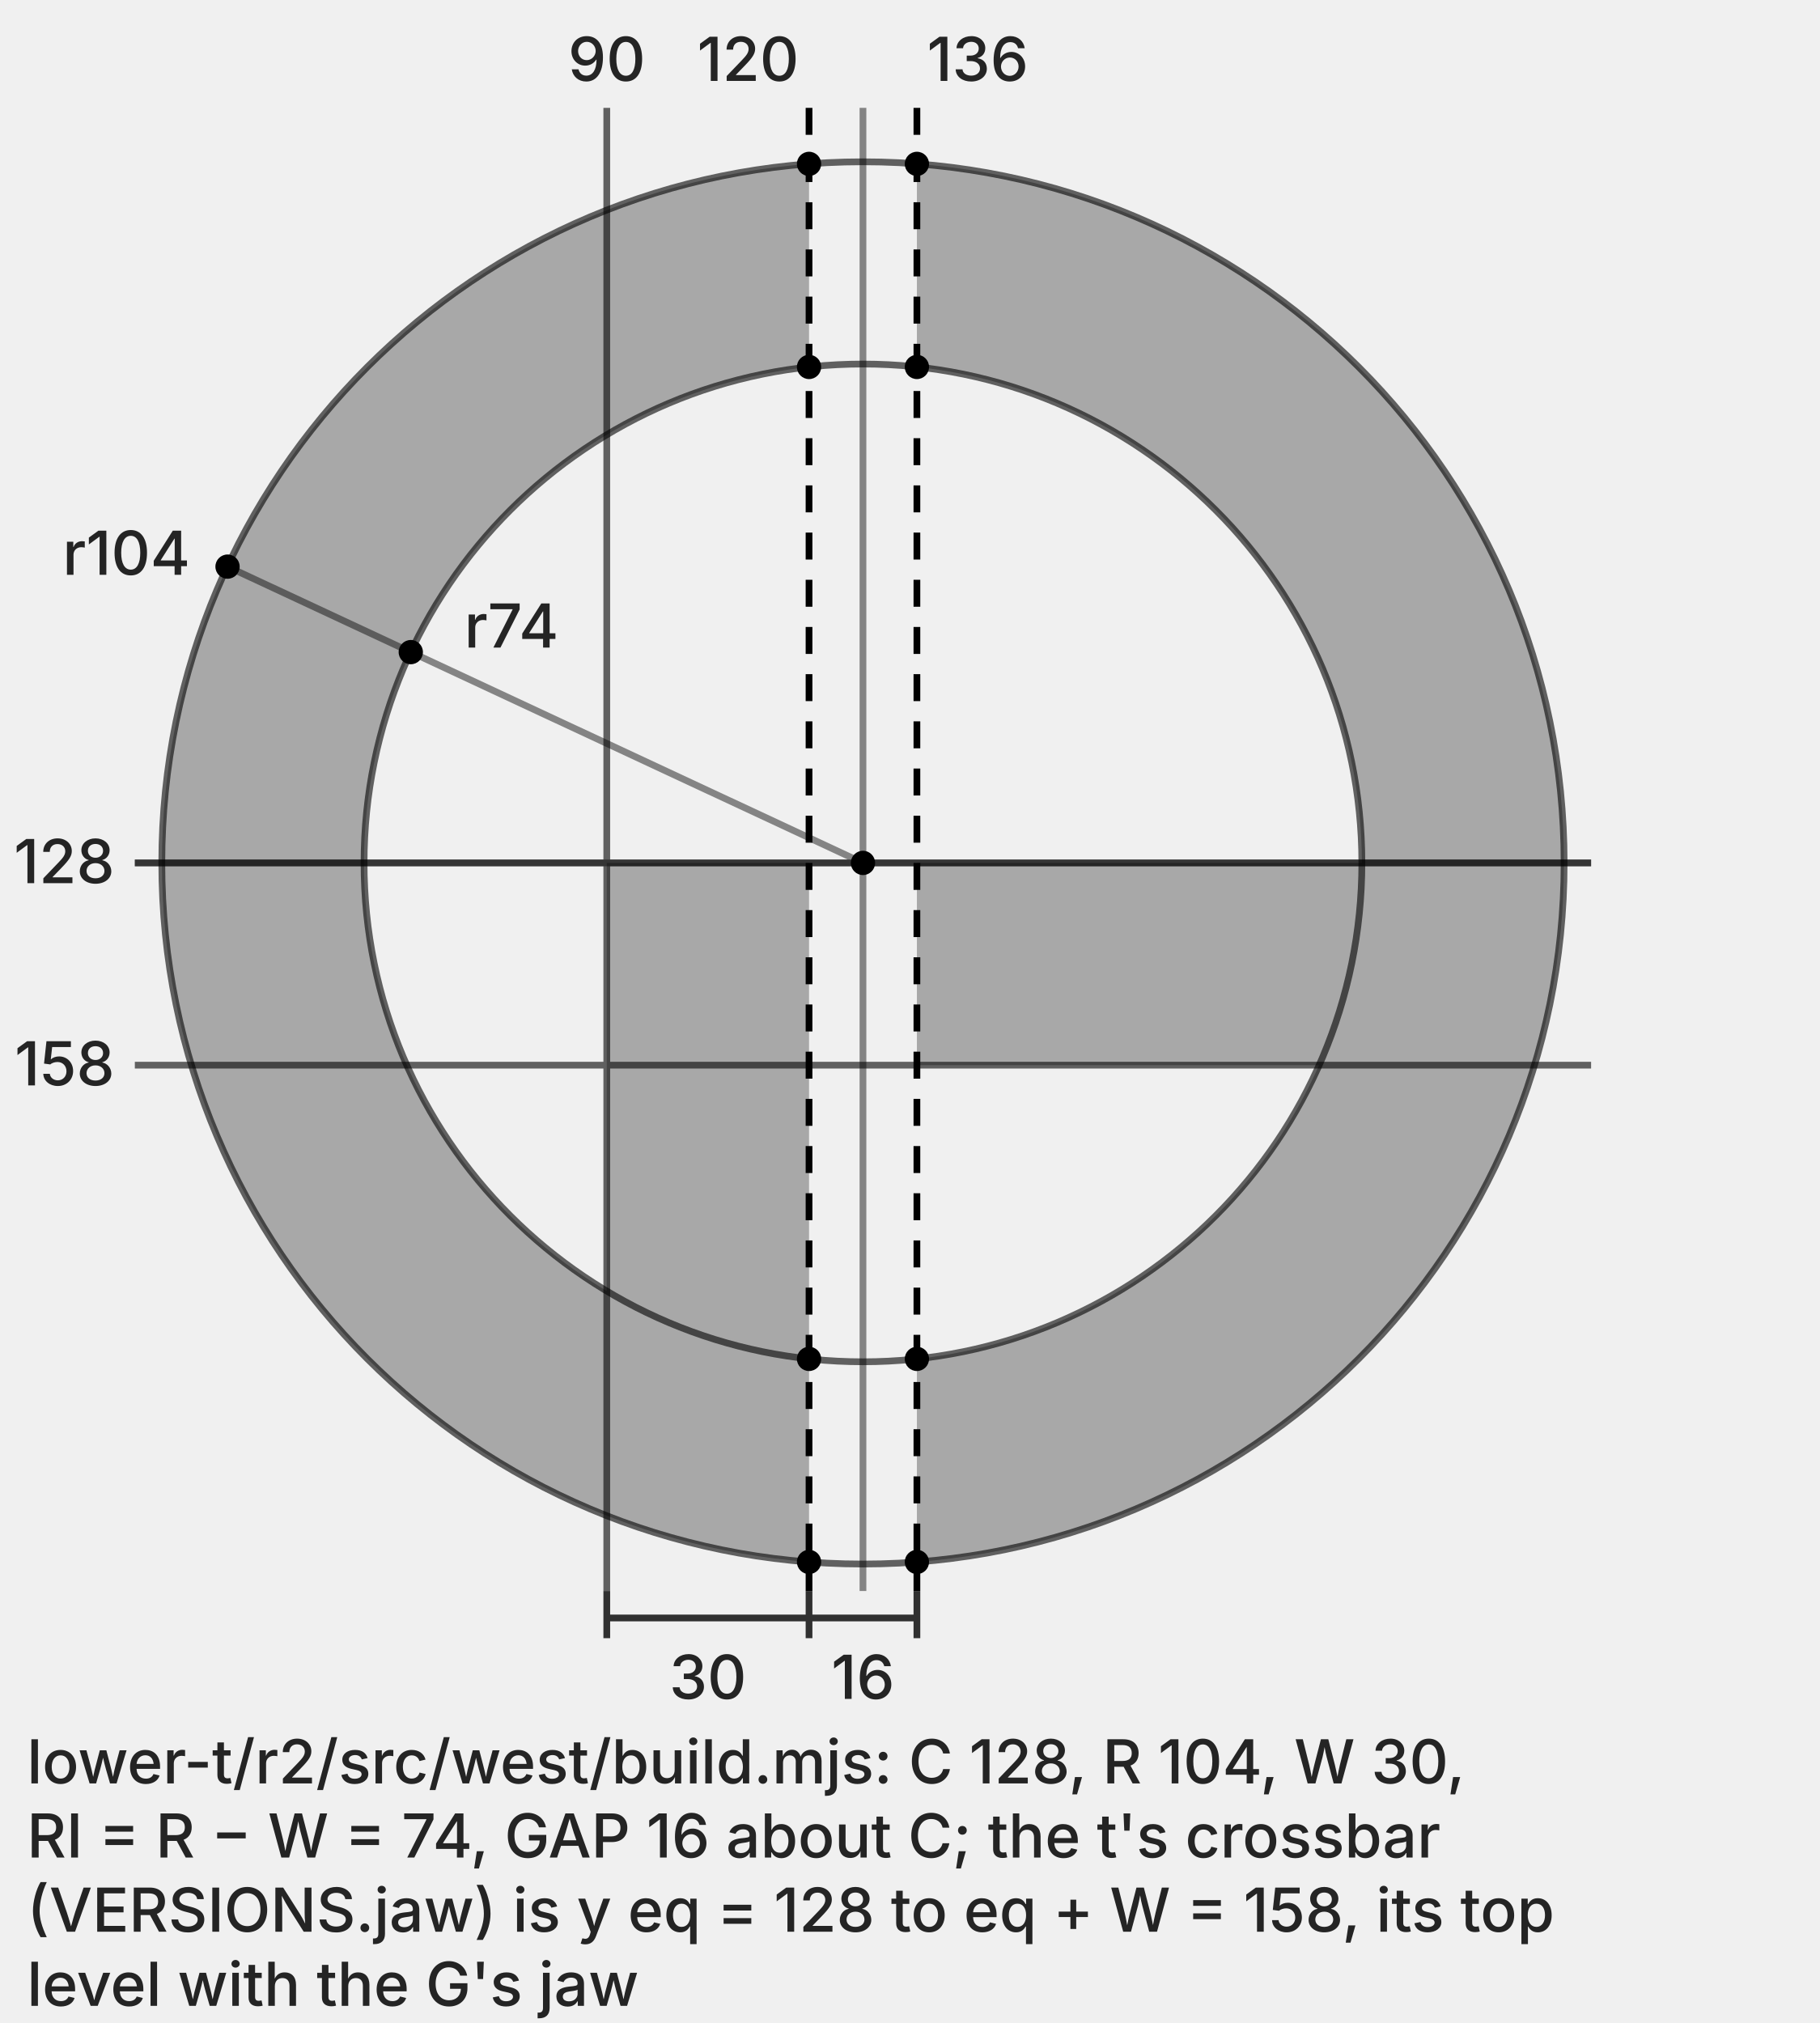
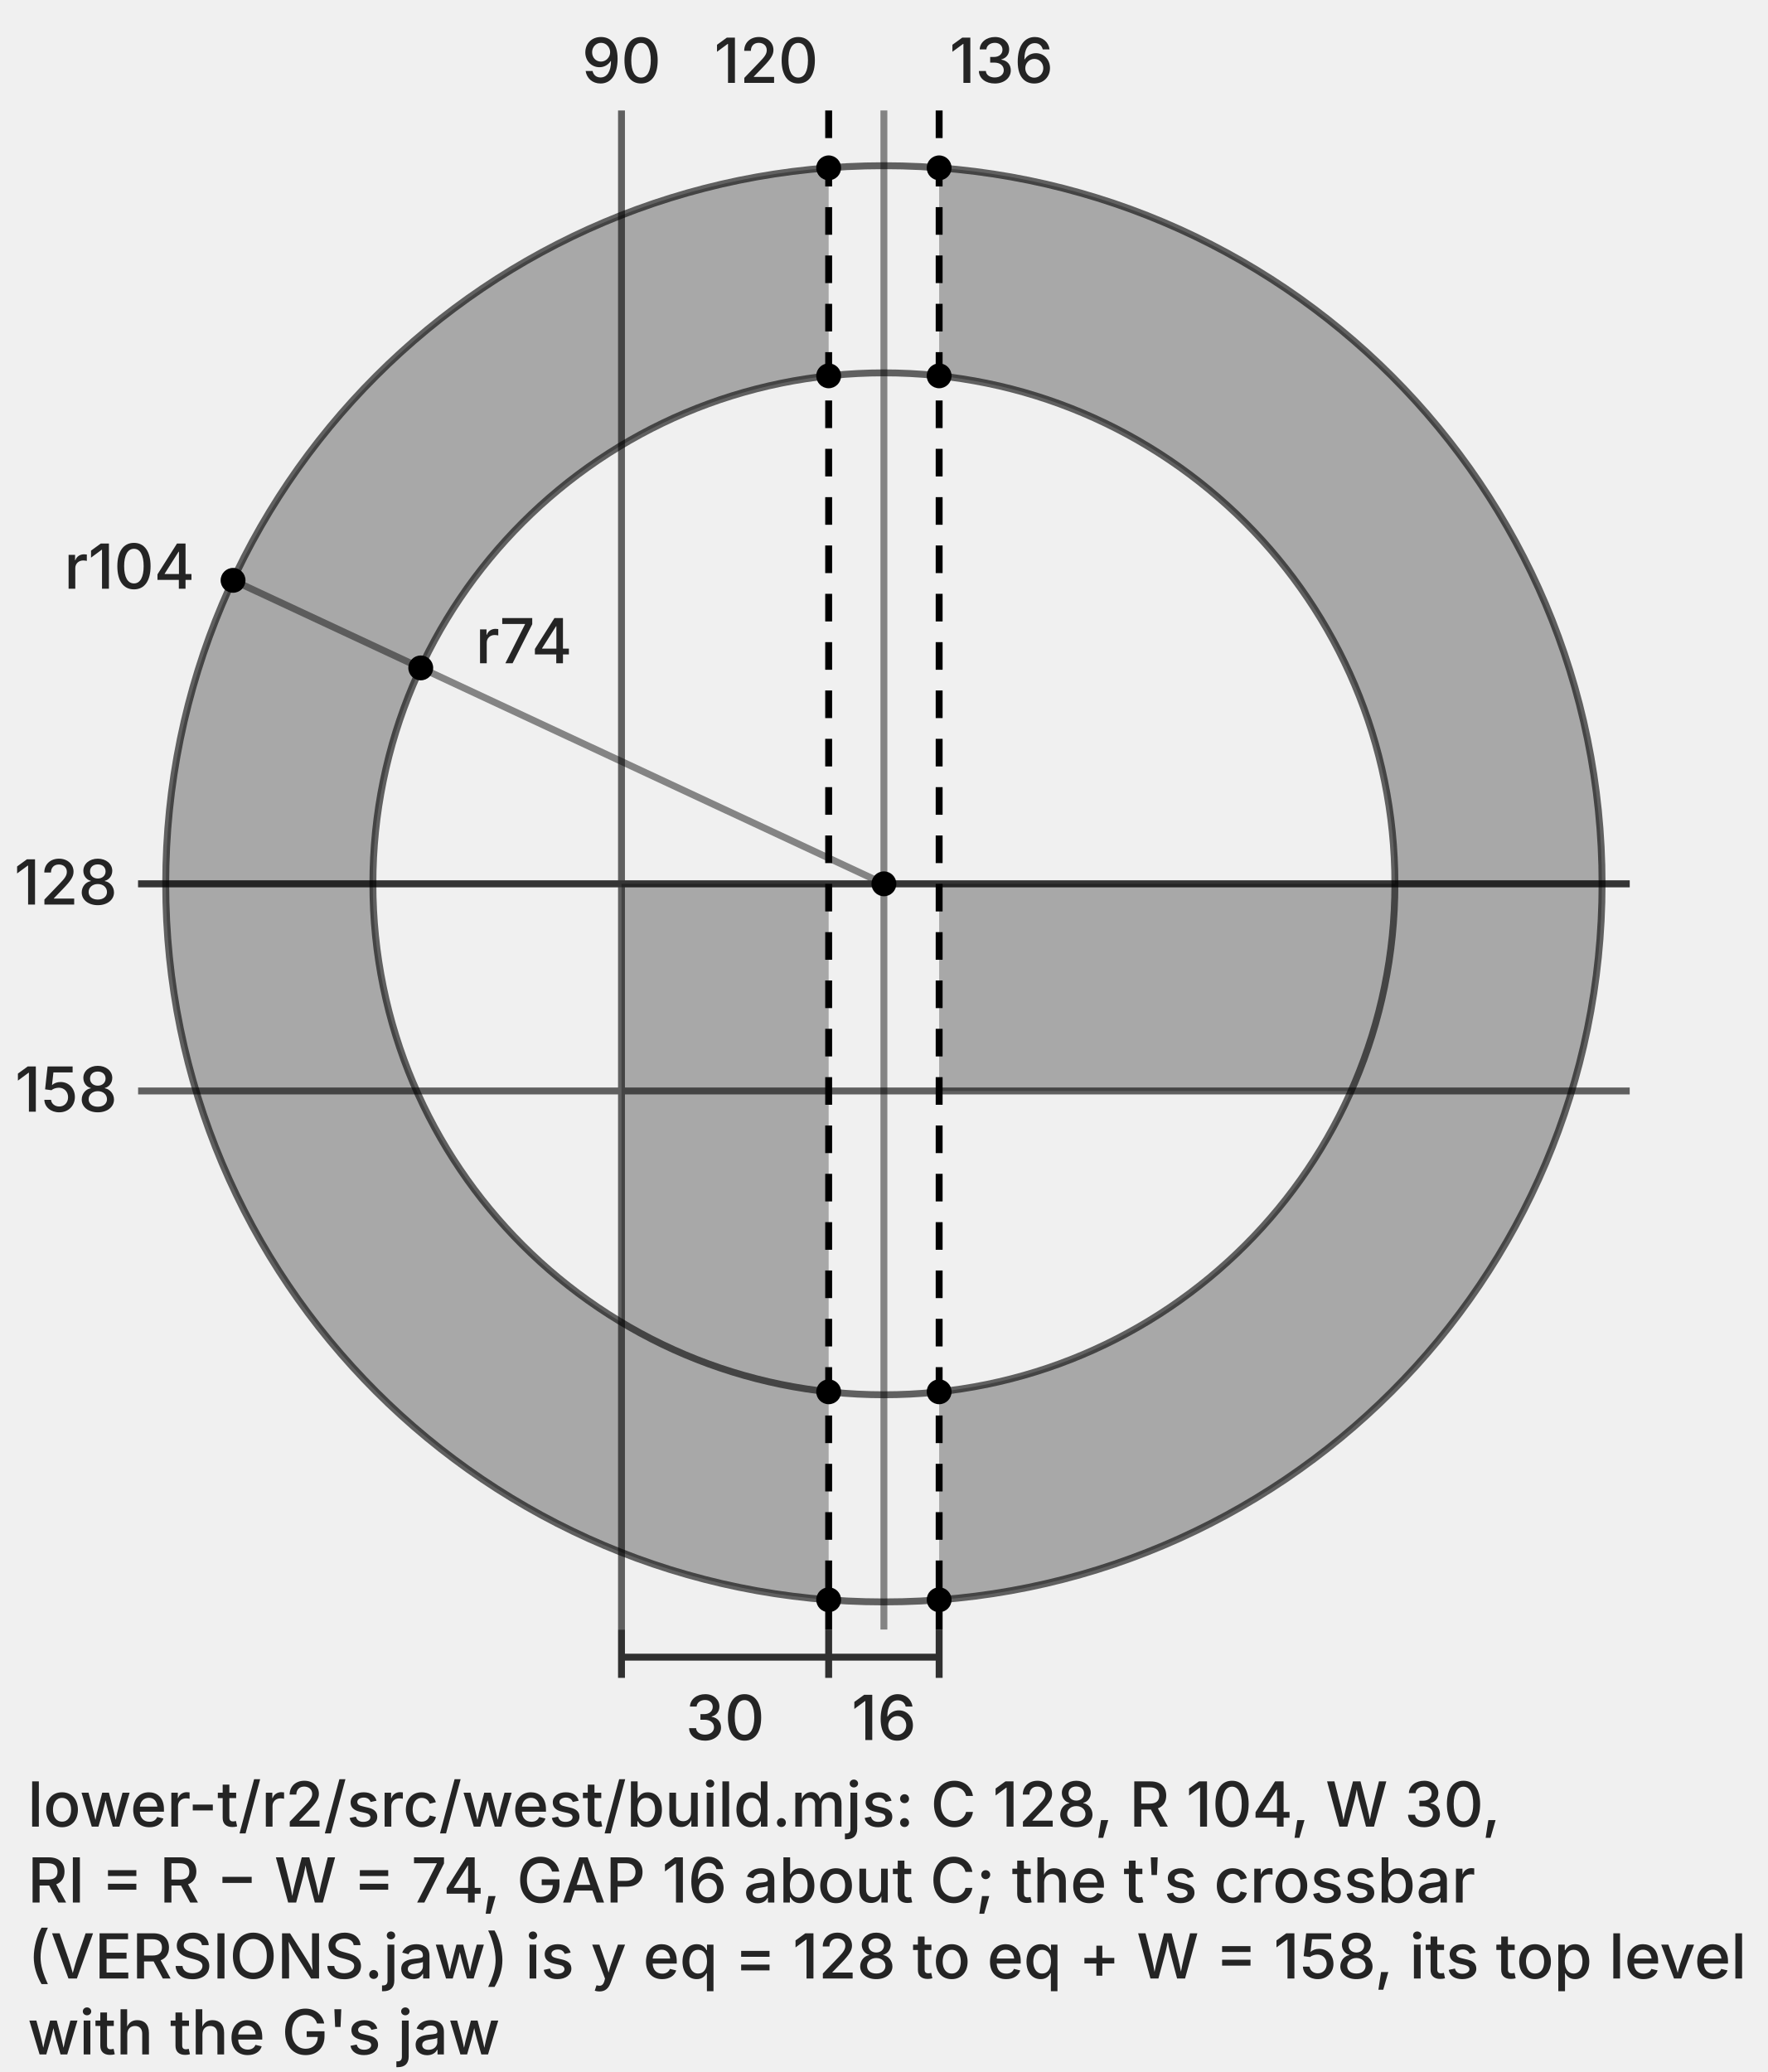
- <svg xmlns="http://www.w3.org/2000/svg" viewBox="0 0 269.93 300.08" width="269.93" height="300.08" fill="currentColor" role="img" aria-label="t-west-jaw construction">
+ <svg xmlns="http://www.w3.org/2000/svg" viewBox="0 0 256 300.08" width="256" height="300.08" fill="currentColor" role="img" aria-label="t-west-jaw construction">
  <defs>
-     <mask id="ko-t-west-jaw" maskUnits="userSpaceOnUse" x="0" y="0" width="269.93" height="300.08">
-       <rect x="0" y="0" width="269.93" height="300.08" fill="#fff" />
-       <rect x="98.22" y="244.14" width="13.56" height="9.6" rx="1" fill="#000" />
-       <rect x="121.85" y="244.14" width="12.3" height="9.6" rx="1" fill="#000" />
-       <rect x="7.93" y="77.4" width="21.48" height="9.6" rx="1" fill="#000" />
-       <rect x="67.66" y="88.2" width="17.16" height="9.6" rx="1" fill="#000" />
-       <rect x="83.22" y="4.14" width="13.56" height="9.6" rx="1" fill="#000" />
-       <rect x="101.82" y="4.14" width="17.88" height="9.6" rx="1" fill="#000" />
-       <rect x="136.3" y="4.14" width="17.88" height="9.6" rx="1" fill="#000" />
-       <rect x="0.32" y="123.14" width="17.88" height="9.6" rx="1" fill="#000" />
-       <rect x="0.32" y="153.14" width="17.88" height="9.6" rx="1" fill="#000" />
-       <rect x="2.8" y="256.68" width="224.88" height="9.6" rx="1" fill="#000" />
-       <rect x="2.8" y="267.68" width="235.23" height="9.6" rx="1" fill="#000" />
-       <rect x="2.8" y="278.68" width="249.81" height="9.6" rx="1" fill="#000" />
-       <rect x="2.8" y="289.68" width="94.02" height="9.6" rx="1" fill="#000" />
+     <mask id="ko-t-west-jaw" maskUnits="userSpaceOnUse" x="0" y="0" width="256" height="300.08">
+       <rect x="0" y="0" width="256" height="300.08" fill="#fff" />
+       <rect x="98.08" y="244.14" width="13.85" height="9.6" rx="1" fill="#000" />
+       <rect x="122.1" y="244.14" width="11.8" height="9.6" rx="1" fill="#000" />
+       <rect x="8.09" y="77.4" width="21.33" height="9.6" rx="1" fill="#000" />
+       <rect x="67.66" y="88.2" width="16.4" height="9.6" rx="1" fill="#000" />
+       <rect x="83.06" y="4.14" width="13.88" height="9.6" rx="1" fill="#000" />
+       <rect x="102.21" y="4.14" width="17.49" height="9.6" rx="1" fill="#000" />
+       <rect x="136.3" y="4.14" width="17.45" height="9.6" rx="1" fill="#000" />
+       <rect x="0.85" y="123.14" width="17.35" height="9.6" rx="1" fill="#000" />
+       <rect x="0.98" y="153.14" width="17.22" height="9.6" rx="1" fill="#000" />
+       <rect x="2.8" y="256.68" width="215.71" height="9.6" rx="1" fill="#000" />
+       <rect x="2.8" y="267.68" width="212.03" height="9.6" rx="1" fill="#000" />
+       <rect x="2.8" y="278.68" width="251.27" height="9.6" rx="1" fill="#000" />
+       <rect x="2.8" y="289.68" width="70.78" height="9.6" rx="1" fill="#000" />
    </mask>
  </defs>
  <g mask="url(#ko-t-west-jaw)">
    <path opacity="0.3" fill-rule="evenodd" d="M120 24.31A104 104 0 0 0 120 231.69L120 128L90 128L90 191.5A74 74 0 0 1 120 54.43ZM136 24.31A104 104 0 0 1 136 231.69L136 201.57A74 74 0 0 0 195.65 158L136 158L136 128L202 128A74 74 0 0 0 136 54.43Z" />
    <g fill="none" stroke="currentColor" stroke-width="1">
      <circle cx="128" cy="128" r="104" opacity="0.6" vector-effect="non-scaling-stroke" />
      <circle cx="128" cy="128" r="74" opacity="0.6" vector-effect="non-scaling-stroke" />
      <path opacity="0.45" vector-effect="non-scaling-stroke" d="M128 16L128 236M20 128L236 128M128 128L33.75 84.05" />
      <path opacity="0.6" vector-effect="non-scaling-stroke" d="M20 128L236 128M20 158L236 158M90 16L90 236" />
      <path opacity="1" stroke-dasharray="4 3" vector-effect="non-scaling-stroke" d="M120 16L120 236M136 16L136 236" />
      <path opacity="0.8" vector-effect="non-scaling-stroke" d="M90 240H120M90 236V243M120 236V243M120 240H136M120 236V243M136 236V243" />
    </g>
    <g>
      <circle cx="128" cy="128" r="1.8" />
      <circle cx="120" cy="231.69" r="1.8" />
      <circle cx="120" cy="201.57" r="1.8" />
      <circle cx="120" cy="54.43" r="1.8" />
      <circle cx="120" cy="24.31" r="1.8" />
      <circle cx="136" cy="231.69" r="1.8" />
      <circle cx="136" cy="201.57" r="1.8" />
      <circle cx="136" cy="54.43" r="1.8" />
      <circle cx="136" cy="24.31" r="1.8" />
      <circle cx="33.75" cy="84.05" r="1.8" />
      <circle cx="60.93" cy="96.73" r="1.8" />
    </g>
  </g>
  <g font-family="Inter, ui-sans-serif, system-ui, sans-serif" font-size="9" font-weight="500" opacity="0.85">
-     <text textLength="11.44" x="105" y="252" text-anchor="middle">30</text>
-     <text textLength="9.41" x="128" y="252" text-anchor="middle">16</text>
-     <text textLength="18.92" x="28.21" y="85.26" text-anchor="end">r104</text>
-     <text textLength="14.00" x="68.86" y="96.06">r74</text>
-     <text textLength="11.47" x="90" y="12" text-anchor="middle">90</text>
-     <text textLength="15.08" x="118.5" y="12" text-anchor="end">120</text>
-     <text textLength="15.03" x="137.5" y="12">136</text>
-     <text textLength="14.94" x="17" y="131" text-anchor="end">128</text>
-     <text textLength="14.81" x="17" y="161" text-anchor="end">158</text>
-     <text textLength="213.08" x="4" y="264.54">lower-t/r2/src/west/build.mjs: C 128, R 104, W 30,</text>
-     <text textLength="209.41" x="4" y="275.54">RI = R − W = 74, GAP 16 about C; the t's crossbar</text>
-     <text textLength="226.30" x="4" y="286.54">(VERSIONS.jaw) is y eq = 128 to eq + W = 158, its top</text>
-     <text textLength="90.63" x="4" y="297.54">level with the G's jaw</text>
+     <text x="105" y="252" text-anchor="middle" textLength="11.45" lengthAdjust="spacingAndGlyphs">30</text>
+     <text x="128" y="252" text-anchor="middle" textLength="9.4" lengthAdjust="spacingAndGlyphs">16</text>
+     <text x="28.21" y="85.26" text-anchor="end" textLength="18.93" lengthAdjust="spacingAndGlyphs">r104</text>
+     <text x="68.86" y="96.06" textLength="14" lengthAdjust="spacingAndGlyphs">r74</text>
+     <text x="90" y="12" text-anchor="middle" textLength="11.48" lengthAdjust="spacingAndGlyphs">90</text>
+     <text x="118.5" y="12" text-anchor="end" textLength="15.09" lengthAdjust="spacingAndGlyphs">120</text>
+     <text x="137.5" y="12" textLength="15.05" lengthAdjust="spacingAndGlyphs">136</text>
+     <text x="17" y="131" text-anchor="end" textLength="14.95" lengthAdjust="spacingAndGlyphs">128</text>
+     <text x="17" y="161" text-anchor="end" textLength="14.82" lengthAdjust="spacingAndGlyphs">158</text>
+     <text x="4" y="264.54" textLength="213.31" lengthAdjust="spacingAndGlyphs">lower-t/r2/src/west/build.mjs: C 128, R 104, W 30,</text>
+     <text x="4" y="275.54" textLength="209.63" lengthAdjust="spacingAndGlyphs">RI = R − W = 74, GAP 16 about C; the t's crossbar</text>
+     <text x="4" y="286.54" textLength="248.87" lengthAdjust="spacingAndGlyphs">(VERSIONS.jaw) is y eq = 128 to eq + W = 158, its top level</text>
+     <text x="4" y="297.54" textLength="68.38" lengthAdjust="spacingAndGlyphs">with the G's jaw</text>
  </g>
</svg>
